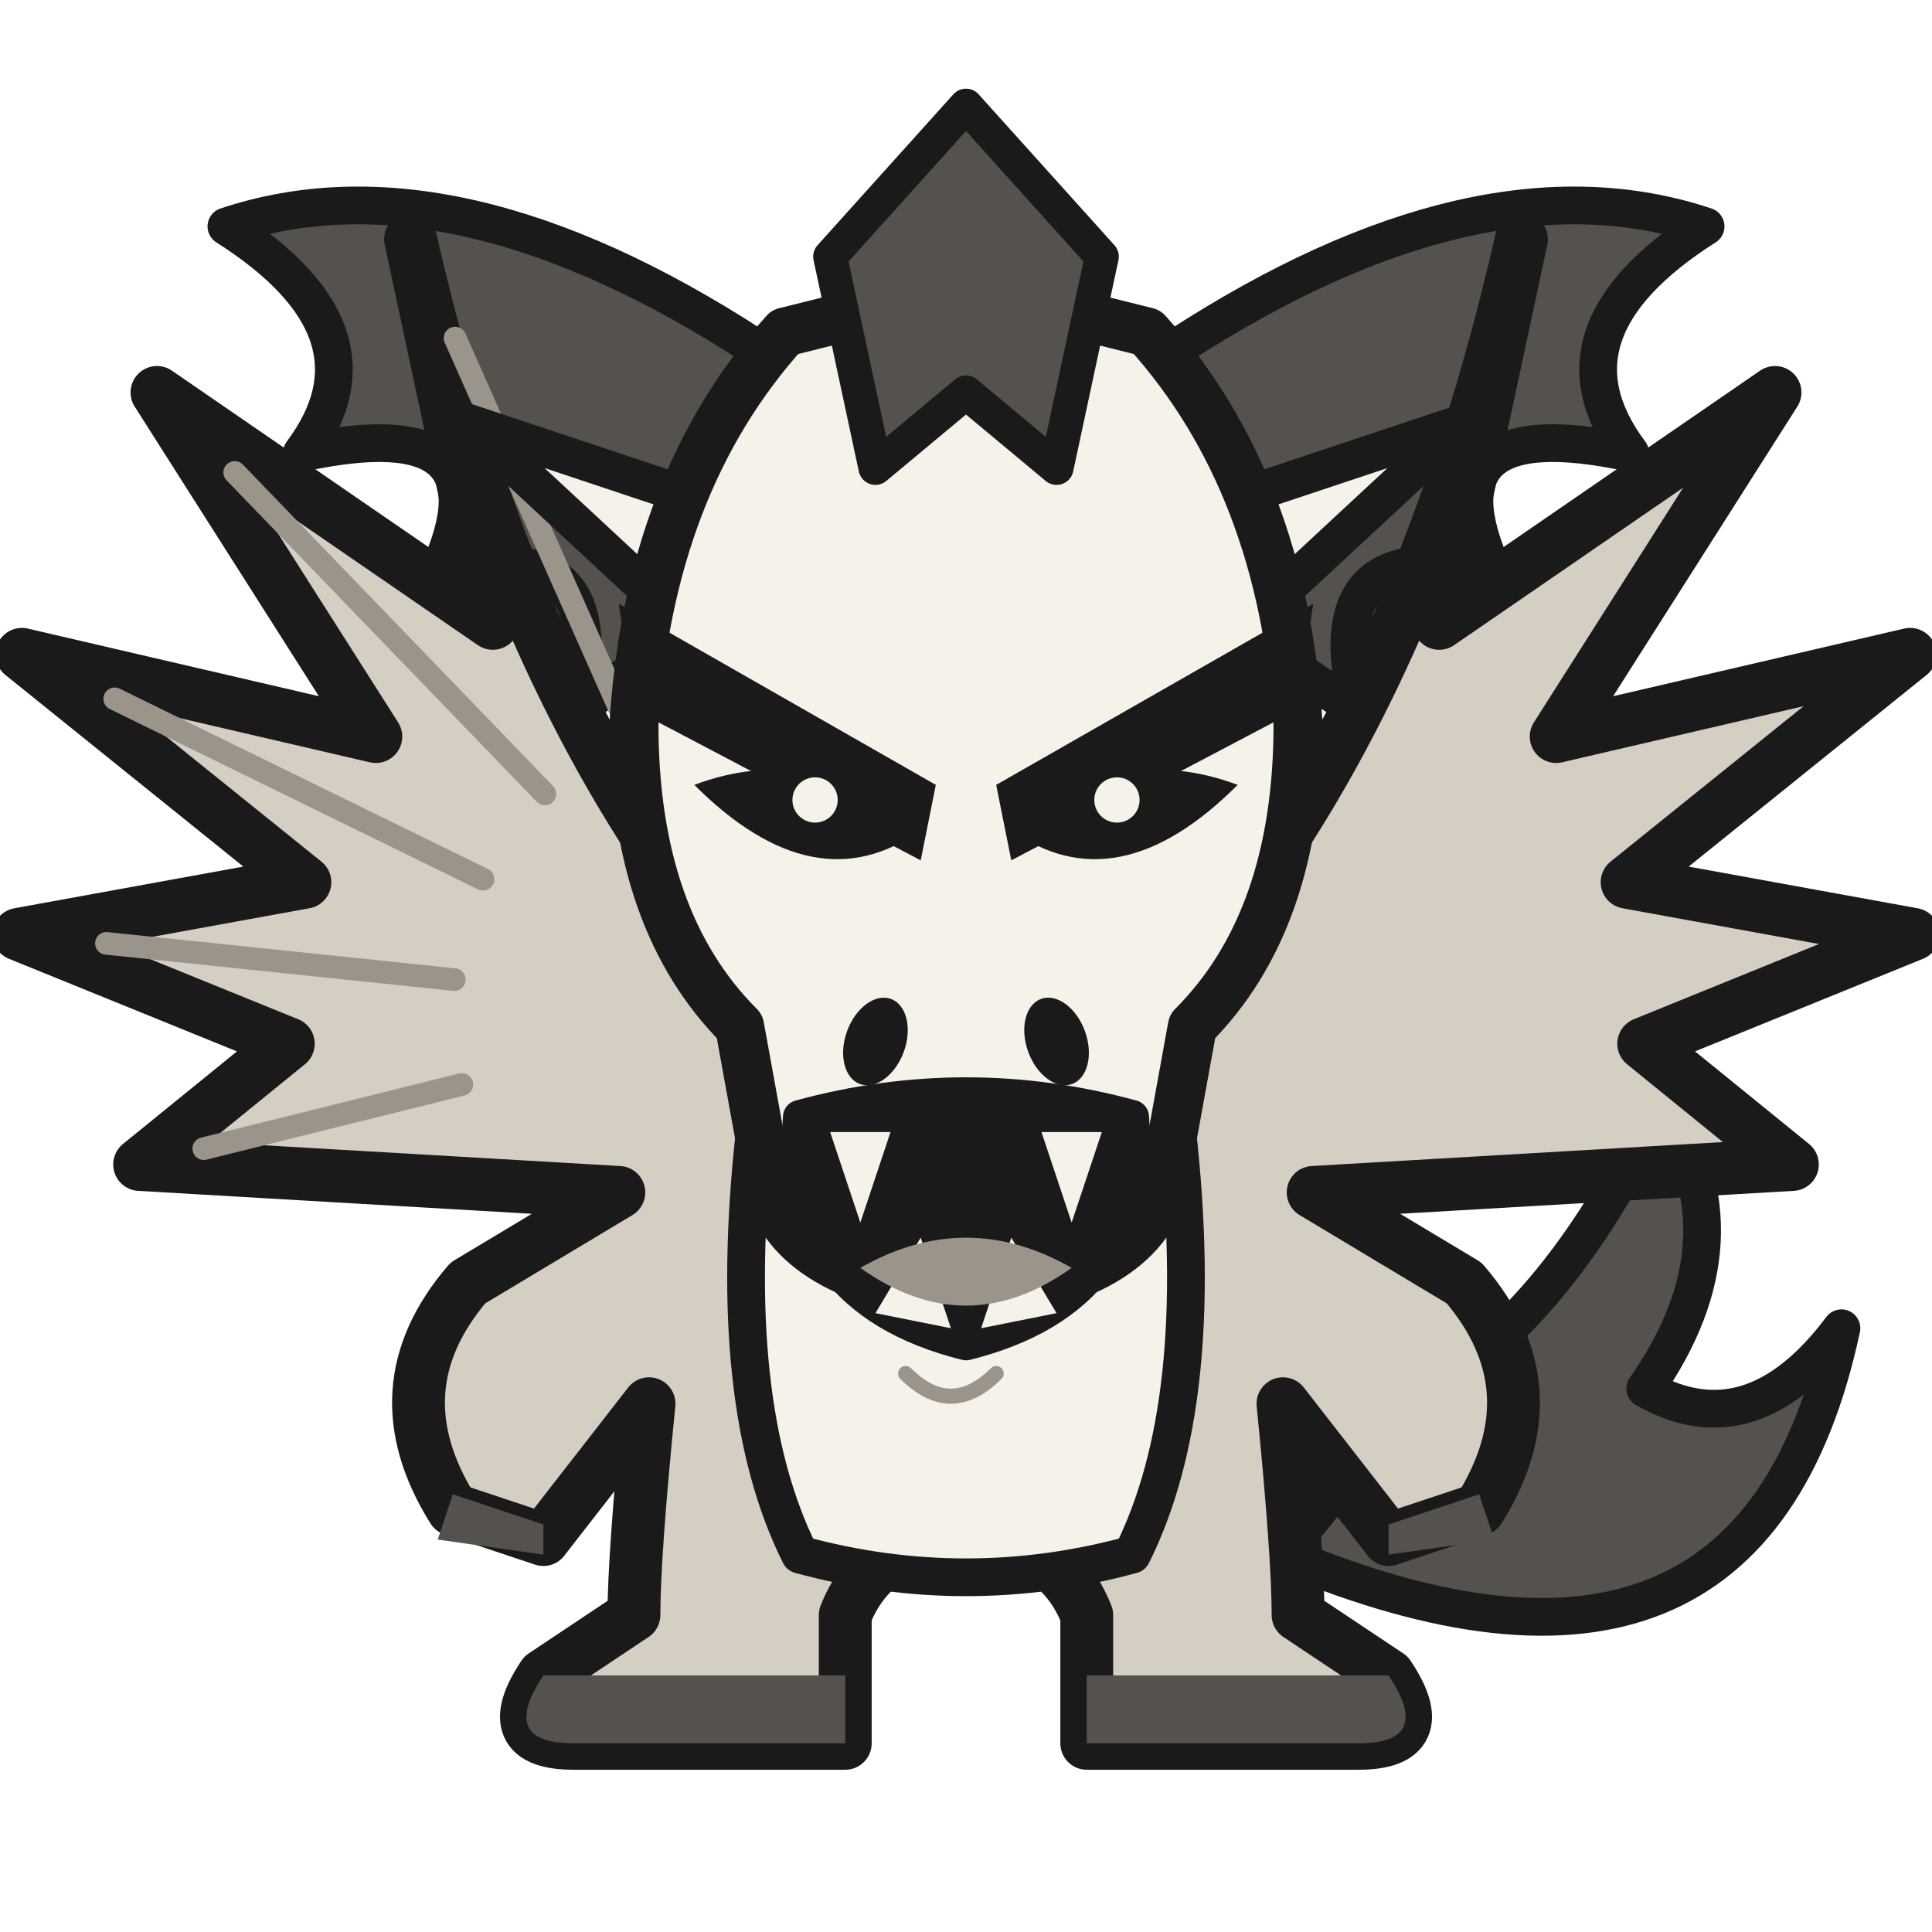
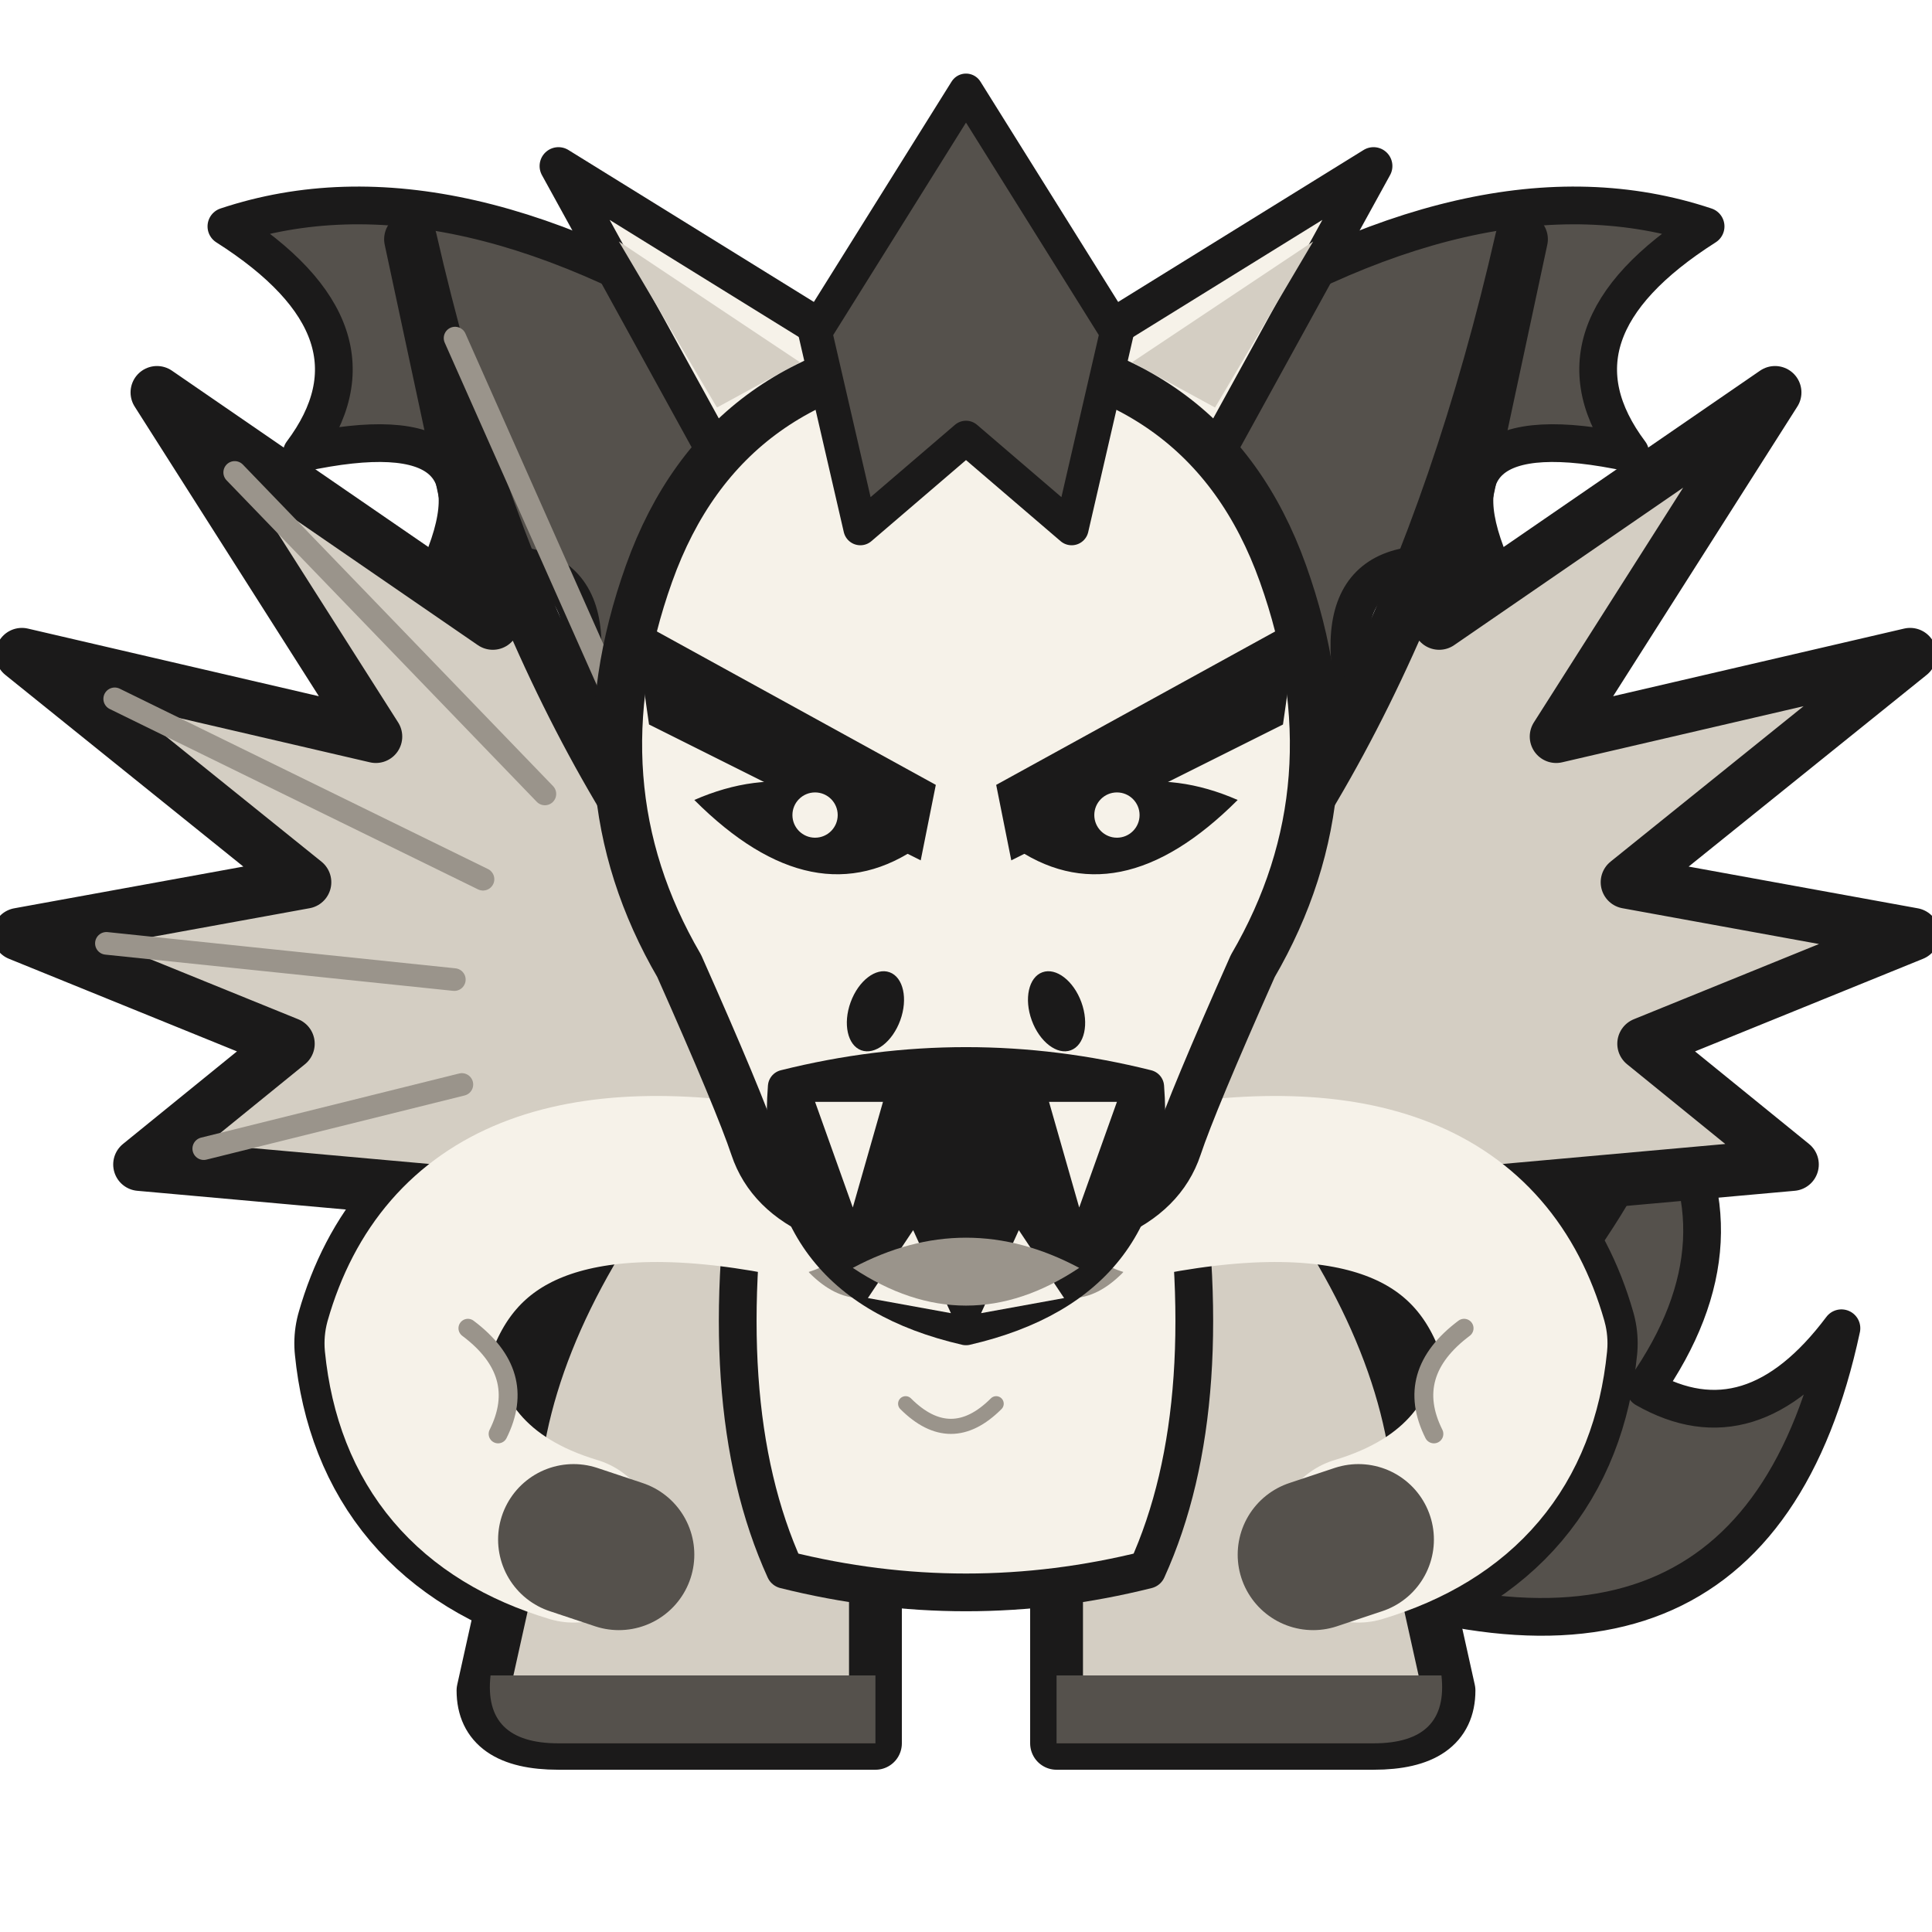
<svg xmlns="http://www.w3.org/2000/svg" viewBox="0 0 256 256">
  <style>.i{fill:#1b1a1a}.p{fill:#f6f2e9}.l{fill:#d4cec3}.m{fill:#9a948b}.d{fill:#55514c}.v{fill:#c8352b}.g{fill:#c9a23a}.s{stroke:#1b1a1a;stroke-linejoin:round;stroke-linecap:round}.n{fill:none}</style>
  <path class="s d" stroke-width="5" d="M170 206 Q232 232 244 176 Q232 192 218 184 Q232 164 220 146 Q206 176 186 186Z" />
  <path class="s d" stroke-width="5" d="M100 46 Q60 20 30 30 Q52 44 40 60 Q68 54 58 76 Q82 70 76 94 Q100 80 104 62Z" />
  <path class="s d" stroke-width="5" d="M156 46 Q196 20 226 30 Q204 44 216 60 Q188 54 198 76 Q174 70 180 94 Q156 80 152 62Z" />
-   <path class="s l" stroke-width="7" d="M128 134L106 136Q70 100 54.4 31.7L65.3 82.6L20.8 52L49.8 97.6L2.9 86.7L40.4 116.9L2.5 123.8L38.2 138.3L18.5 154.3L82 158L62 170Q50 184 60 200L72 204L86 186Q84 206 84 214L72 222Q66 231 76 231L112 231L112 214Q116 204 128 204L128 204Q140 204 144 214L144 231L180 231Q190 231 184 222L172 214Q172 206 170 186L184 204L196 200Q206 184 194 170L174 158L237.5 154.3L217.8 138.3L253.5 123.8L215.6 116.9L253.1 86.7L206.2 97.6L235.2 52L190.7 82.6L201.6 31.7Q186 100 150 136L128 134Z" />
+   <path fill="none" stroke="#1b1a1a" stroke-width="30" stroke-linecap="round" stroke-linejoin="round" d="M104 158 Q62 150 54 178 Q56 198 76 204" />
+   <path fill="none" stroke="#1b1a1a" stroke-width="30" stroke-linecap="round" stroke-linejoin="round" d="M152 158 Q194 150 202 178 Q200 198 180 204" />
+   <path class="s l" stroke-width="7" d="M128 134L106 136Q70 100 54.4 31.7L65.3 82.6L20.8 52L49.8 97.6L2.9 86.7L40.4 116.9L2.5 123.8L38.2 138.3L18.5 154.3L82 160Q66 184 68 206L64 224Q64 231 74 231L116 231L116 210Q120 200 128 200L128 200Q136 200 140 210L140 231L182 231Q192 231 192 224L188 206Q190 184 174 160L237.5 154.3L217.8 138.3L253.5 123.8L215.6 116.9L253.1 86.7L206.2 97.6L235.2 52L190.7 82.6L201.6 31.7Q186 100 150 136L128 134Z" />
  <path fill="none" stroke="#9a948b" stroke-width="3" stroke-linecap="round" stroke-linejoin="round" d="M83.7 97.5 L60.3 44.8" />
  <path fill="none" stroke="#9a948b" stroke-width="3" stroke-linecap="round" stroke-linejoin="round" d="M72.2 105.2 L31.1 62.6" />
  <path fill="none" stroke="#9a948b" stroke-width="3" stroke-linecap="round" stroke-linejoin="round" d="M64 116.5 L15.2 92.6" />
  <path fill="none" stroke="#9a948b" stroke-width="3" stroke-linecap="round" stroke-linejoin="round" d="M60.2 129.8 L14.1 125" />
  <path fill="none" stroke="#9a948b" stroke-width="3" stroke-linecap="round" stroke-linejoin="round" d="M61.2 143.7 L27 152.2" />
-   <path class="d" d="M72 222 L112 222 L112 231 L76 231 Q66 231 72 222Z" />
+   <path class="d" d="M65 222 L116 222 L116 231 L74 231 Q64 231 65 222Z" />
  <g transform="matrix(-1 0 0 1 256 0)">
-     <path class="d" d="M72 222 L112 222 L112 231 L76 231 Q66 231 72 222Z" />
+     <path class="d" d="M65 222 L116 222 L116 231 L74 231 Q64 231 65 222Z" />
  </g>
-   <path class="d" d="M60 198 L72 202 L72 206 L58 204Z" />
+   <path class="s p" stroke-width="5" d="M100 150 Q128 138 156 150 Q162 186 152 208 Q128 214 104 208 Q94 186 100 150Z" />
+   <path fill="none" stroke="#9a948b" stroke-width="2" stroke-linecap="round" stroke-linejoin="round" d="M108 168 q6 6 12 0 M136 168 q6 6 12 0 M120 186 q6 6 12 0" />
+   <path fill="none" stroke="#f6f2e9" stroke-width="22" stroke-linecap="round" stroke-linejoin="round" d="M104 158 Q62 150 54 178 Q56 198 76 204" />
+   <path fill="none" stroke="#f6f2e9" stroke-width="22" stroke-linecap="round" stroke-linejoin="round" d="M152 158 Q194 150 202 178 Q200 198 180 204" />
+   <path fill="none" stroke="#55514c" stroke-width="20" stroke-linecap="round" stroke-linejoin="round" d="M76 204 L82 206" />
+   <path fill="none" stroke="#55514c" stroke-width="20" stroke-linecap="round" stroke-linejoin="round" d="M180 204 L174 206" />
+   <path fill="none" stroke="#9a948b" stroke-width="2.5" stroke-linecap="round" stroke-linejoin="round" d="M62 176 Q70 182 66 190" />
  <g transform="matrix(-1 0 0 1 256 0)">
-     <path class="d" d="M60 198 L72 202 L72 206 L58 204Z" />
+     <path fill="none" stroke="#9a948b" stroke-width="2.5" stroke-linecap="round" stroke-linejoin="round" d="M62 176 Q70 182 66 190" />
  </g>
-   <path class="s p" stroke-width="5" d="M100 150 Q128 136 156 150 Q160 186 150 206 Q128 212 106 206 Q96 186 100 150Z" />
-   <path fill="none" stroke="#9a948b" stroke-width="2" stroke-linecap="round" stroke-linejoin="round" d="M108 166 q6 6 12 0 M136 166 q6 6 12 0 M120 182 q6 6 12 0" />
-   <path class="s p" stroke-width="5" d="M92 66 L62 56 L90 82Z" />
-   <path class="s p" stroke-width="5" d="M164 66 L194 56 L166 82Z" />
-   <path class="s p" stroke-width="6.5" d="M128 38L104 44Q86 64 84 96Q84 122 98 136L102 158Q106 170 128 172L128 172Q150 170 154 158L158 136Q172 122 172 96Q170 64 152 44L128 38Z" />
-   <path class="s d" stroke-width="4.5" d="M110 34 L128 14 L146 34 L140 62 L128 52 L116 62Z" />
-   <path class="i" d="M82 80 L124 104 L122 114 L84 94Z M174 80 L132 104 L134 114 L172 94Z" />
-   <path class="i" d="M92 104 Q108 98 122 110 Q108 120 92 104Z M164 104 Q148 98 134 110 Q148 120 164 104Z" />
-   <circle class="p" cx="108" cy="106" r="3" />
-   <circle class="p" cx="148" cy="106" r="3" />
-   <ellipse class="i" cx="116" cy="138" rx="4" ry="6" transform="rotate(20 116 138)" />
-   <ellipse class="i" cx="140" cy="138" rx="4" ry="6" transform="rotate(-20 140 138)" />
-   <path class="s i" stroke-width="4.5" d="M106 148 Q128 142 150 148 Q152 172 128 178 Q104 172 106 148Z" />
-   <path class="p" d="M110 150 L118 150 L114 162Z M138 150 L146 150 L142 162Z M116 174 L122 164 L126 176Z M130 176 L134 164 L140 174Z" />
-   <path class="m" d="M114 168 Q128 160 142 168 Q128 178 114 168Z" />
+   <path class="s p" stroke-width="5" d="M96 62 L74 22 L116 48Z" />
+   <path class="s p" stroke-width="5" d="M160 62 L182 22 L140 48Z" />
+   <path class="l" d="M95 54 L82 32 L106 48Z M161 54 L174 32 L150 48Z" />
+   <path class="s p" stroke-width="6.5" d="M128 46Q96 48 86 76Q76 104 90 128Q98 146 100 152Q104 164 128 164L128 164Q152 164 156 152Q158 146 166 128Q180 104 170 76Q160 48 128 46Z" />
+   <path class="s d" stroke-width="4.5" d="M108 44 L128 12 L148 44 L142 70 L128 58 L114 70Z" />
+   <path class="i" d="M84 82 L124 104 L122 114 L86 96Z M172 82 L132 104 L134 114 L170 96Z" />
+   <path class="i" d="M92 106 Q108 99 122 112 Q108 122 92 106Z M164 106 Q148 99 134 112 Q148 122 164 106Z" />
+   <circle class="p" cx="108" cy="108" r="3" />
+   <circle class="p" cx="148" cy="108" r="3" />
+   <ellipse class="i" cx="116" cy="134" rx="3.5" ry="5.5" transform="rotate(20 116 134)" />
+   <ellipse class="i" cx="140" cy="134" rx="3.5" ry="5.5" transform="rotate(-20 140 134)" />
+   <path class="s i" stroke-width="4.5" d="M104 144 Q128 138 152 144 Q154 170 128 176 Q102 170 104 144Z" />
+   <path class="p" d="M108 146 L117 146 L113 160Z M139 146 L148 146 L143 160Z M115 172 L121 163 L126 174Z M130 174 L135 163 L141 172Z" />
+   <path class="m" d="M113 168 Q128 160 143 168 Q128 178 113 168Z" />
</svg>
